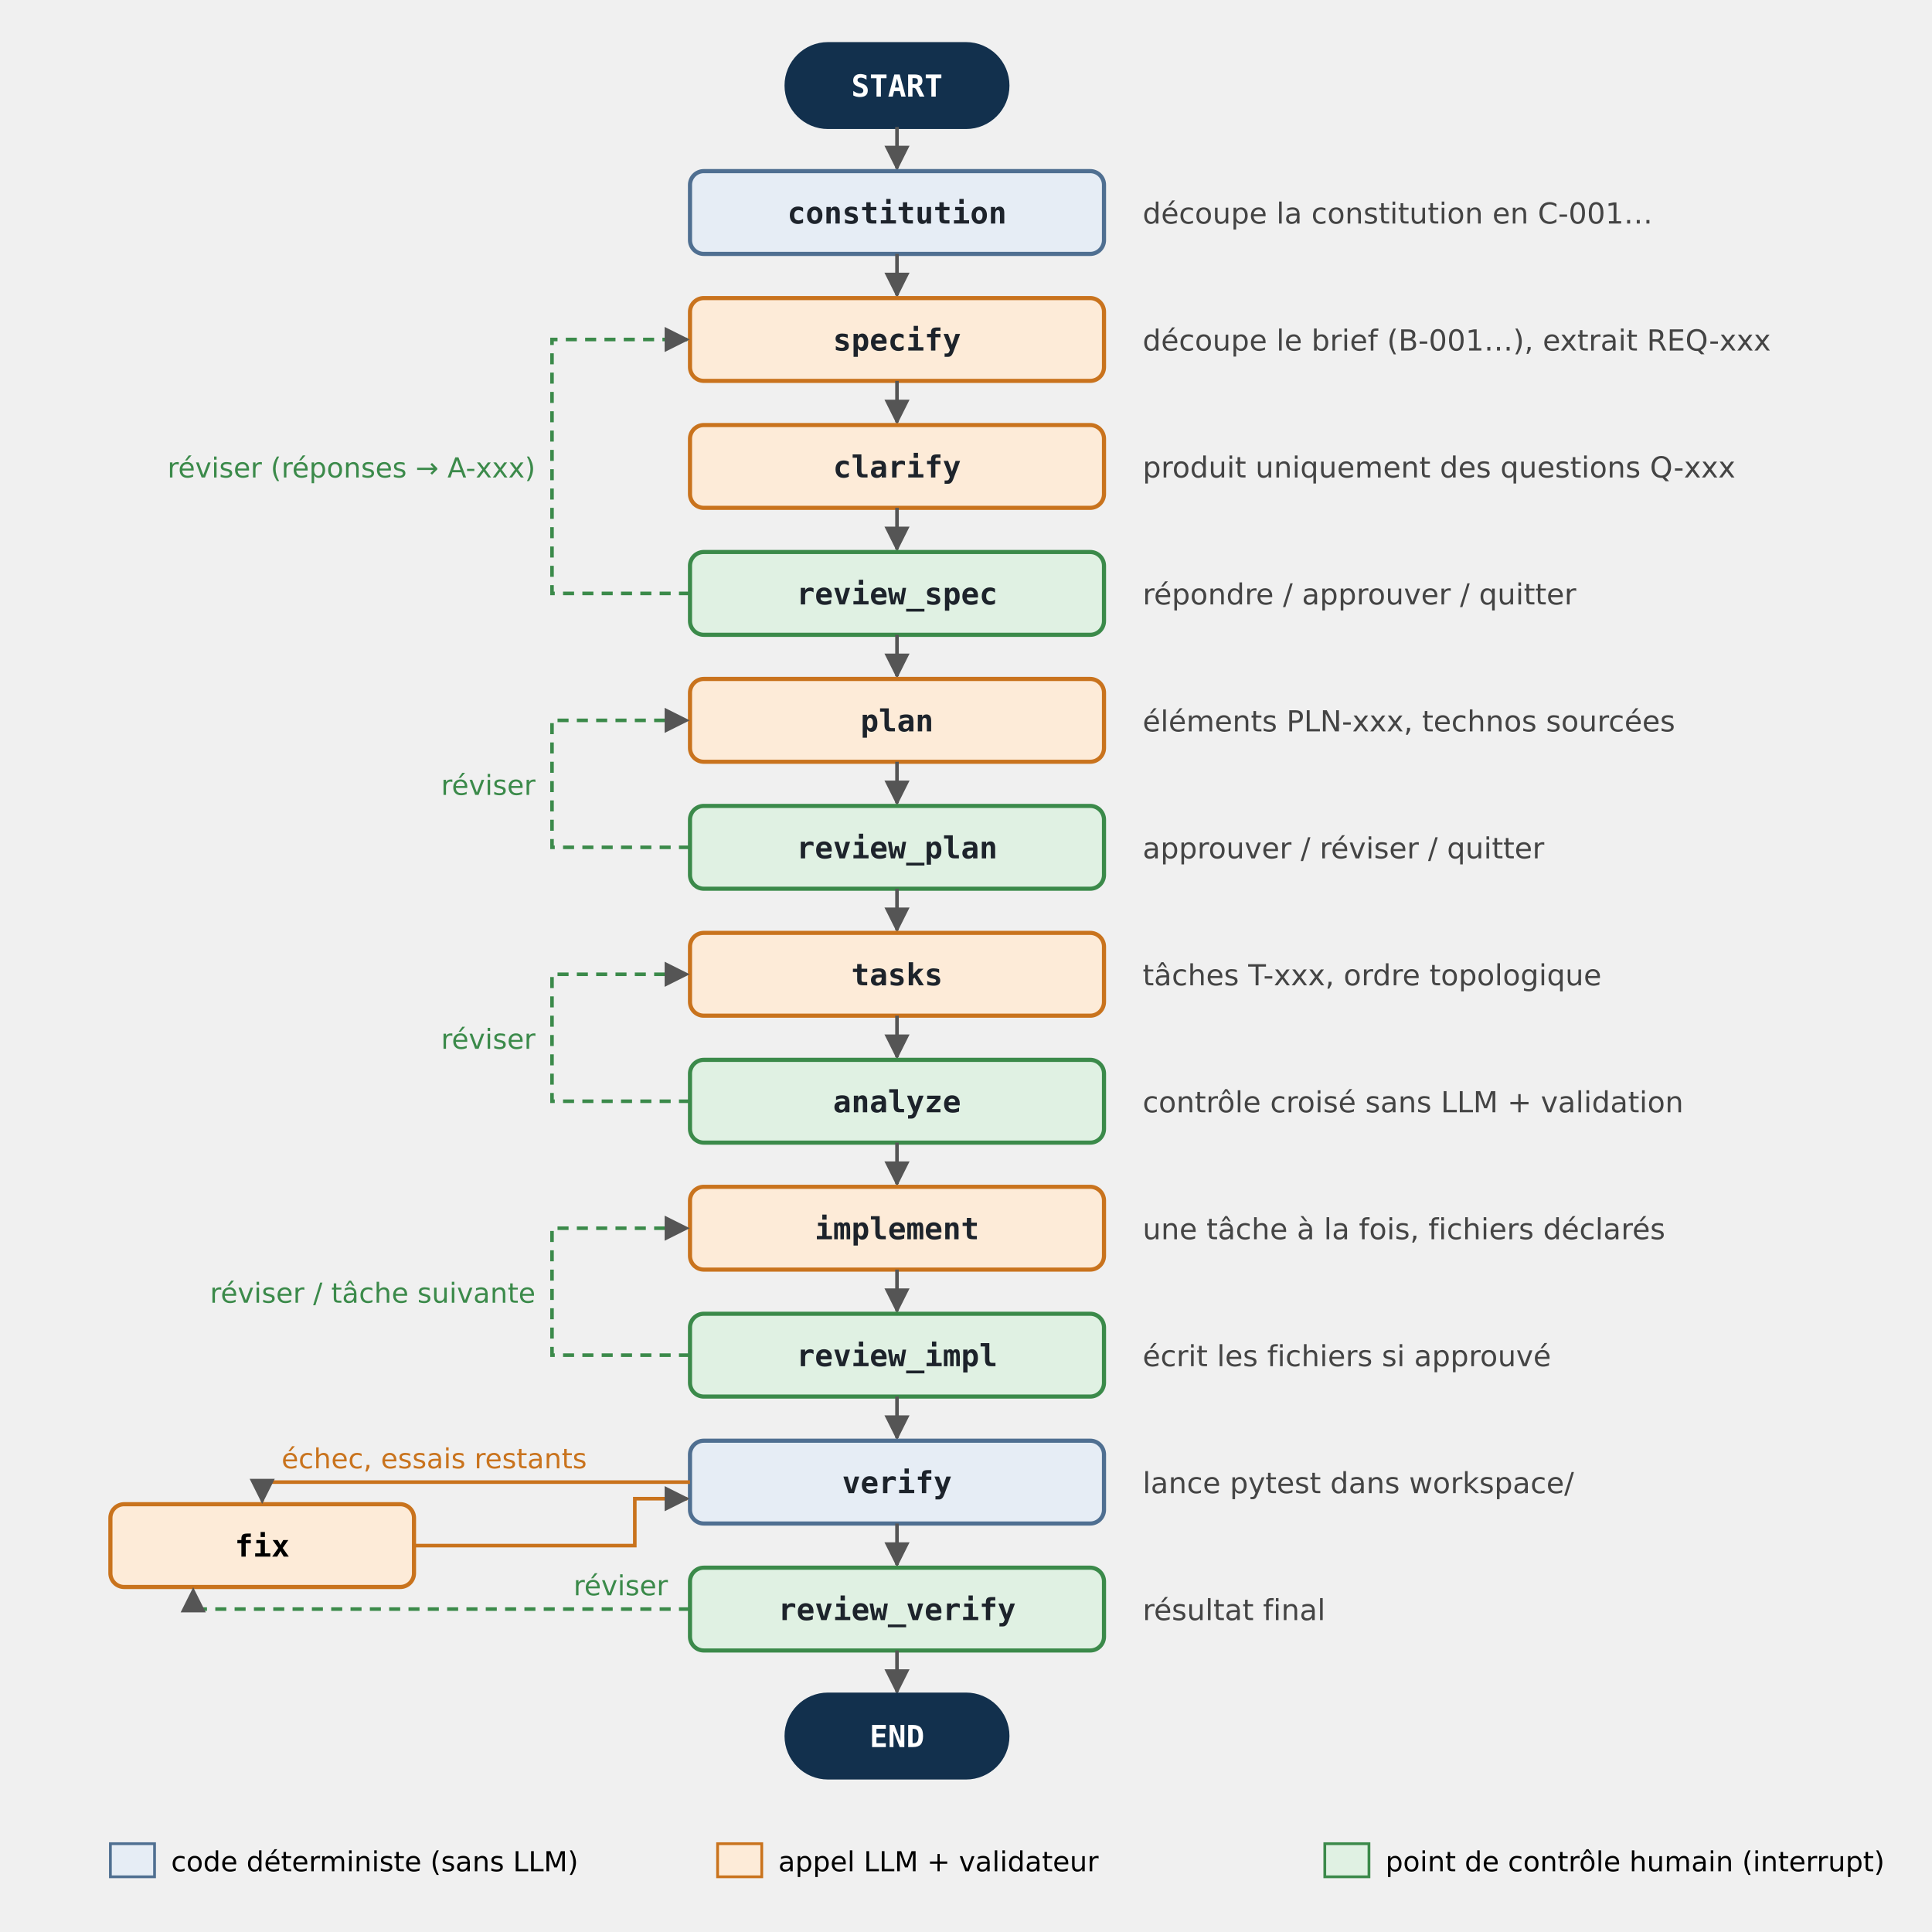
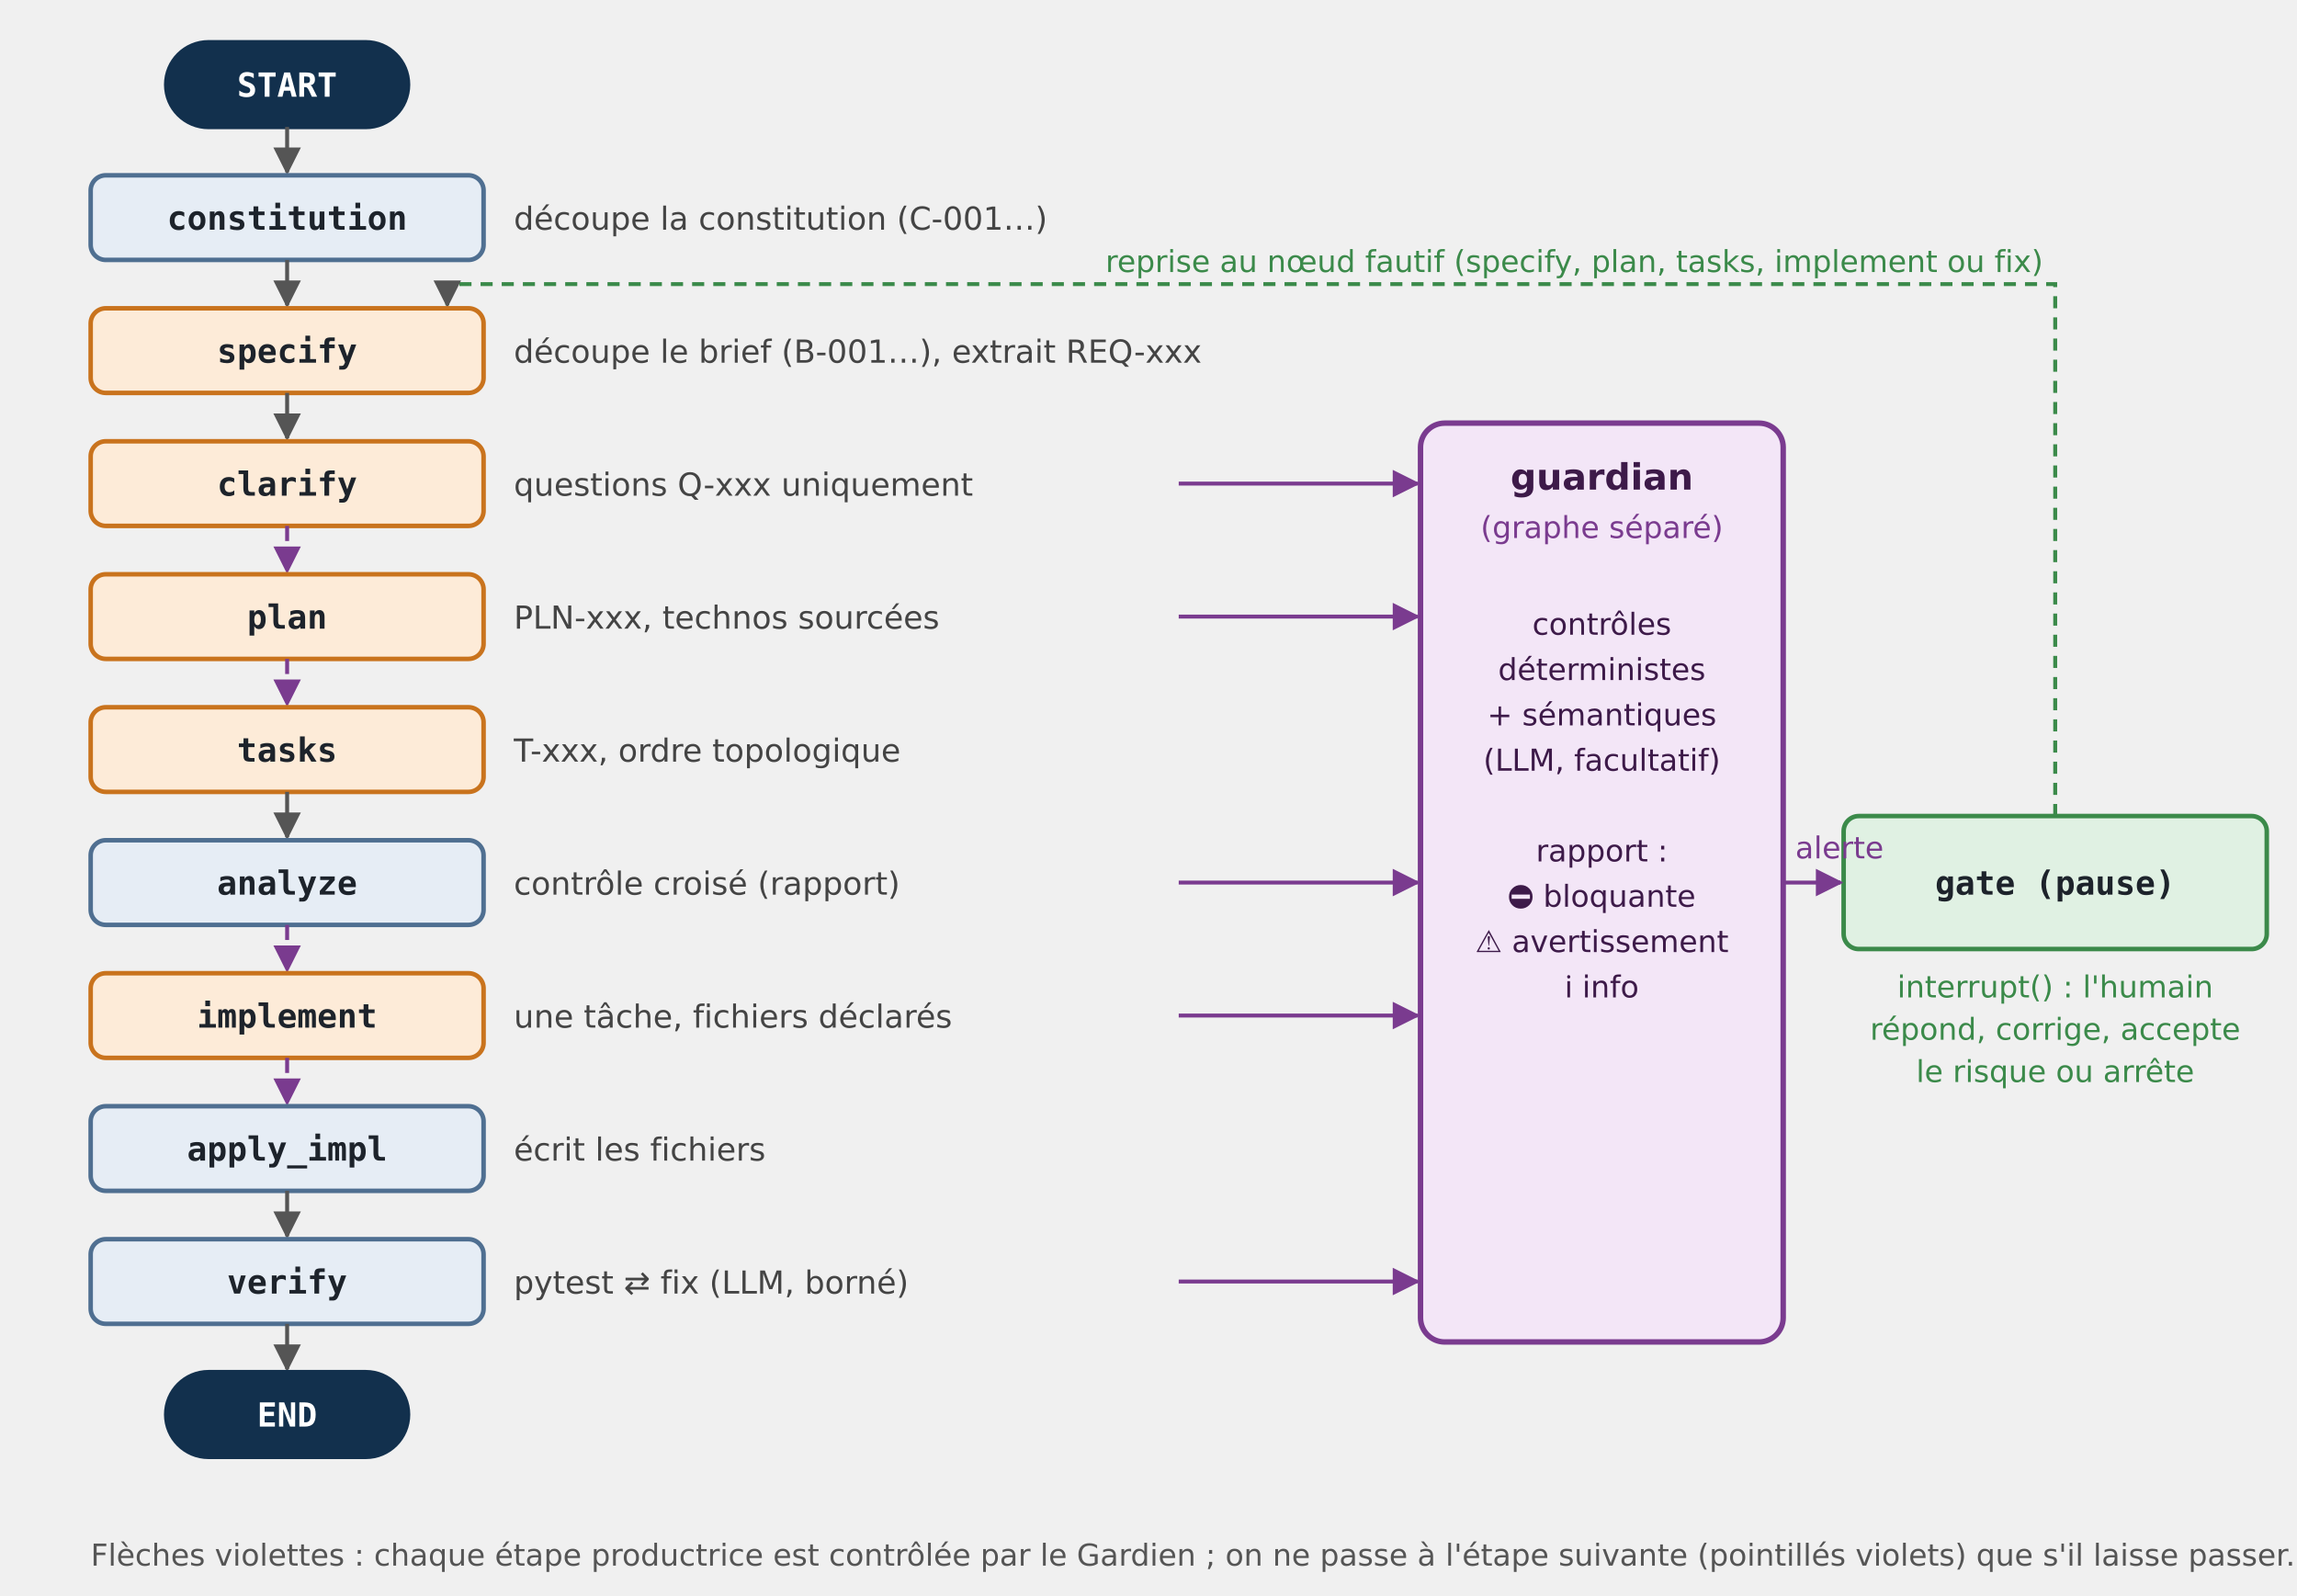
- <svg xmlns="http://www.w3.org/2000/svg" viewBox="0 0 700 700" font-family="DejaVu Sans, sans-serif" font-size="11">
+ <svg xmlns="http://www.w3.org/2000/svg" viewBox="0 0 760 528" font-family="DejaVu Sans, sans-serif" font-size="11">
  <defs>
    <marker id="a" viewBox="0 0 10 10" refX="9" refY="5" markerWidth="7" markerHeight="7" orient="auto">
      <path d="M0,0 L10,5 L0,10 z" fill="#555" />
    </marker>
+     <marker id="p" viewBox="0 0 10 10" refX="9" refY="5" markerWidth="7" markerHeight="7" orient="auto">
+       <path d="M0,0 L10,5 L0,10 z" fill="#7a3b8f" />
+     </marker>
  </defs>
-   <rect x="285.0" y="16" width="80" height="30" rx="15" fill="#12304d" stroke="#12304d" stroke-width="1.5" />
-   <text x="325.0" y="35" text-anchor="middle" fill="#fff" font-family="DejaVu Sans Mono, monospace" font-weight="bold">START</text>
-   <line x1="325.0" y1="46" x2="325.0" y2="61" stroke="#555" stroke-width="1.3" marker-end="url(#a)" />
-   <rect x="250.0" y="62" width="150" height="30" rx="5" fill="#e6edf5" stroke="#4f6f91" stroke-width="1.5" />
-   <text x="325.0" y="81" text-anchor="middle" fill="#1d232b" font-family="DejaVu Sans Mono, monospace" font-weight="bold">constitution</text>
-   <text x="414" y="81" fill="#444" font-size="10.5">découpe la constitution en C-001…</text>
-   <line x1="325.0" y1="92" x2="325.0" y2="107" stroke="#555" stroke-width="1.3" marker-end="url(#a)" />
-   <rect x="250.0" y="108" width="150" height="30" rx="5" fill="#fdebd8" stroke="#c9731d" stroke-width="1.5" />
-   <text x="325.0" y="127" text-anchor="middle" fill="#1d232b" font-family="DejaVu Sans Mono, monospace" font-weight="bold">specify</text>
-   <text x="414" y="127" fill="#444" font-size="10.5">découpe le brief (B-001…), extrait REQ-xxx</text>
-   <line x1="325.0" y1="138" x2="325.0" y2="153" stroke="#555" stroke-width="1.3" marker-end="url(#a)" />
-   <rect x="250.0" y="154" width="150" height="30" rx="5" fill="#fdebd8" stroke="#c9731d" stroke-width="1.5" />
-   <text x="325.0" y="173" text-anchor="middle" fill="#1d232b" font-family="DejaVu Sans Mono, monospace" font-weight="bold">clarify</text>
-   <text x="414" y="173" fill="#444" font-size="10.5">produit uniquement des questions Q-xxx</text>
-   <line x1="325.0" y1="184" x2="325.0" y2="199" stroke="#555" stroke-width="1.3" marker-end="url(#a)" />
-   <rect x="250.0" y="200" width="150" height="30" rx="5" fill="#e0f1e3" stroke="#3b8a4a" stroke-width="1.5" />
-   <text x="325.0" y="219" text-anchor="middle" fill="#1d232b" font-family="DejaVu Sans Mono, monospace" font-weight="bold">review_spec</text>
-   <text x="414" y="219" fill="#444" font-size="10.5">répondre / approuver / quitter</text>
-   <line x1="325.0" y1="230" x2="325.0" y2="245" stroke="#555" stroke-width="1.3" marker-end="url(#a)" />
-   <rect x="250.0" y="246" width="150" height="30" rx="5" fill="#fdebd8" stroke="#c9731d" stroke-width="1.5" />
-   <text x="325.0" y="265" text-anchor="middle" fill="#1d232b" font-family="DejaVu Sans Mono, monospace" font-weight="bold">plan</text>
-   <text x="414" y="265" fill="#444" font-size="10.5">éléments PLN-xxx, technos sourcées</text>
-   <line x1="325.0" y1="276" x2="325.0" y2="291" stroke="#555" stroke-width="1.3" marker-end="url(#a)" />
-   <rect x="250.0" y="292" width="150" height="30" rx="5" fill="#e0f1e3" stroke="#3b8a4a" stroke-width="1.5" />
-   <text x="325.0" y="311" text-anchor="middle" fill="#1d232b" font-family="DejaVu Sans Mono, monospace" font-weight="bold">review_plan</text>
-   <text x="414" y="311" fill="#444" font-size="10.5">approuver / réviser / quitter</text>
-   <line x1="325.0" y1="322" x2="325.0" y2="337" stroke="#555" stroke-width="1.3" marker-end="url(#a)" />
-   <rect x="250.0" y="338" width="150" height="30" rx="5" fill="#fdebd8" stroke="#c9731d" stroke-width="1.5" />
-   <text x="325.0" y="357" text-anchor="middle" fill="#1d232b" font-family="DejaVu Sans Mono, monospace" font-weight="bold">tasks</text>
-   <text x="414" y="357" fill="#444" font-size="10.5">tâches T-xxx, ordre topologique</text>
-   <line x1="325.0" y1="368" x2="325.0" y2="383" stroke="#555" stroke-width="1.3" marker-end="url(#a)" />
-   <rect x="250.0" y="384" width="150" height="30" rx="5" fill="#e0f1e3" stroke="#3b8a4a" stroke-width="1.5" />
-   <text x="325.0" y="403" text-anchor="middle" fill="#1d232b" font-family="DejaVu Sans Mono, monospace" font-weight="bold">analyze</text>
-   <text x="414" y="403" fill="#444" font-size="10.5">contrôle croisé sans LLM + validation</text>
-   <line x1="325.0" y1="414" x2="325.0" y2="429" stroke="#555" stroke-width="1.3" marker-end="url(#a)" />
-   <rect x="250.0" y="430" width="150" height="30" rx="5" fill="#fdebd8" stroke="#c9731d" stroke-width="1.5" />
-   <text x="325.0" y="449" text-anchor="middle" fill="#1d232b" font-family="DejaVu Sans Mono, monospace" font-weight="bold">implement</text>
-   <text x="414" y="449" fill="#444" font-size="10.5">une tâche à la fois, fichiers déclarés</text>
-   <line x1="325.0" y1="460" x2="325.0" y2="475" stroke="#555" stroke-width="1.3" marker-end="url(#a)" />
-   <rect x="250.0" y="476" width="150" height="30" rx="5" fill="#e0f1e3" stroke="#3b8a4a" stroke-width="1.5" />
-   <text x="325.0" y="495" text-anchor="middle" fill="#1d232b" font-family="DejaVu Sans Mono, monospace" font-weight="bold">review_impl</text>
-   <text x="414" y="495" fill="#444" font-size="10.5">écrit les fichiers si approuvé</text>
-   <line x1="325.0" y1="506" x2="325.0" y2="521" stroke="#555" stroke-width="1.3" marker-end="url(#a)" />
-   <rect x="250.0" y="522" width="150" height="30" rx="5" fill="#e6edf5" stroke="#4f6f91" stroke-width="1.5" />
-   <text x="325.0" y="541" text-anchor="middle" fill="#1d232b" font-family="DejaVu Sans Mono, monospace" font-weight="bold">verify</text>
-   <text x="414" y="541" fill="#444" font-size="10.5">lance pytest dans workspace/</text>
-   <line x1="325.0" y1="552" x2="325.0" y2="567" stroke="#555" stroke-width="1.3" marker-end="url(#a)" />
-   <rect x="250.0" y="568" width="150" height="30" rx="5" fill="#e0f1e3" stroke="#3b8a4a" stroke-width="1.5" />
-   <text x="325.0" y="587" text-anchor="middle" fill="#1d232b" font-family="DejaVu Sans Mono, monospace" font-weight="bold">review_verify</text>
-   <text x="414" y="587" fill="#444" font-size="10.5">résultat final</text>
-   <line x1="325.0" y1="598" x2="325.0" y2="613" stroke="#555" stroke-width="1.3" marker-end="url(#a)" />
-   <rect x="285.0" y="614" width="80" height="30" rx="15" fill="#12304d" stroke="#12304d" stroke-width="1.5" />
-   <text x="325.0" y="633" text-anchor="middle" fill="#fff" font-family="DejaVu Sans Mono, monospace" font-weight="bold">END</text>
-   <path d="M250,215.0 H200 V123.0 H249" fill="none" stroke="#3b8a4a" stroke-width="1.3" stroke-dasharray="4 3" marker-end="url(#a)" />
-   <text x="194" y="173.0" text-anchor="end" fill="#3b8a4a" font-size="10">réviser (réponses → A-xxx)</text>
-   <path d="M250,307.0 H200 V261.0 H249" fill="none" stroke="#3b8a4a" stroke-width="1.3" stroke-dasharray="4 3" marker-end="url(#a)" />
-   <text x="194" y="288.0" text-anchor="end" fill="#3b8a4a" font-size="10">réviser</text>
-   <path d="M250,399.0 H200 V353.0 H249" fill="none" stroke="#3b8a4a" stroke-width="1.3" stroke-dasharray="4 3" marker-end="url(#a)" />
-   <text x="194" y="380.0" text-anchor="end" fill="#3b8a4a" font-size="10">réviser</text>
-   <path d="M250,491.0 H200 V445.0 H249" fill="none" stroke="#3b8a4a" stroke-width="1.3" stroke-dasharray="4 3" marker-end="url(#a)" />
-   <text x="194" y="472.0" text-anchor="end" fill="#3b8a4a" font-size="10">réviser / tâche suivante</text>
-   <rect x="40" y="545.0" width="110" height="30" rx="5" fill="#fdebd8" stroke="#c9731d" stroke-width="1.5" />
-   <text x="95" y="564.0" text-anchor="middle" font-family="DejaVu Sans Mono, monospace" font-weight="bold">fix</text>
-   <path d="M250,537.0 H95 V544.0" fill="none" stroke="#c9731d" stroke-width="1.3" marker-end="url(#a)" />
-   <text x="102" y="532.0" fill="#c9731d" font-size="10">échec, essais restants</text>
-   <path d="M150,560.0 H230 V543.0 H249" fill="none" stroke="#c9731d" stroke-width="1.3" marker-end="url(#a)" />
-   <path d="M250,583.0 H70 V576.0" fill="none" stroke="#3b8a4a" stroke-width="1.3" stroke-dasharray="4 3" marker-end="url(#a)" />
-   <text x="242" y="578.0" text-anchor="end" fill="#3b8a4a" font-size="10">réviser</text>
-   <rect x="40" y="668" width="16" height="12" fill="#e6edf5" stroke="#4f6f91" />
-   <text x="62" y="678" font-size="10">code déterministe (sans LLM)</text>
-   <rect x="260" y="668" width="16" height="12" fill="#fdebd8" stroke="#c9731d" />
-   <text x="282" y="678" font-size="10">appel LLM + validateur</text>
-   <rect x="480" y="668" width="16" height="12" fill="#e0f1e3" stroke="#3b8a4a" />
-   <text x="502" y="678" font-size="10">point de contrôle humain (interrupt)</text>
+   <rect x="470" y="140" width="120" height="304" rx="8" fill="#f3e6f7" stroke="#7a3b8f" stroke-width="1.8" />
+   <text x="530.0" y="162" fill="#3d1a49" font-size="12" text-anchor="middle" font-weight="bold">guardian</text>
+   <text x="530.0" y="178" fill="#7a3b8f" font-size="10" text-anchor="middle" font-weight="normal">(graphe séparé)</text>
+   <text x="530.0" y="210" fill="#3d1a49" font-size="10" text-anchor="middle" font-weight="normal">contrôles</text>
+   <text x="530.0" y="225" fill="#3d1a49" font-size="10" text-anchor="middle" font-weight="normal">déterministes</text>
+   <text x="530.0" y="240" fill="#3d1a49" font-size="10" text-anchor="middle" font-weight="normal">+ sémantiques</text>
+   <text x="530.0" y="255" fill="#3d1a49" font-size="10" text-anchor="middle" font-weight="normal">(LLM, facultatif)</text>
+   <text x="530.0" y="270" fill="#3d1a49" font-size="10" text-anchor="middle" font-weight="normal" />
+   <text x="530.0" y="285" fill="#3d1a49" font-size="10" text-anchor="middle" font-weight="normal">rapport :</text>
+   <text x="530.0" y="300" fill="#3d1a49" font-size="10" text-anchor="middle" font-weight="normal">⛔ bloquante</text>
+   <text x="530.0" y="315" fill="#3d1a49" font-size="10" text-anchor="middle" font-weight="normal">⚠️ avertissement</text>
+   <text x="530.0" y="330" fill="#3d1a49" font-size="10" text-anchor="middle" font-weight="normal">ℹ️ info</text>
+   <rect x="610" y="270.0" width="140" height="44" rx="5" fill="#e0f1e3" stroke="#3b8a4a" stroke-width="1.5" />
+   <text x="680.0" y="296.0" text-anchor="middle" fill="#1d232b" font-family="DejaVu Sans Mono, monospace" font-weight="bold">gate (pause)</text>
+   <text x="680" y="330.0" fill="#3b8a4a" font-size="10" text-anchor="middle" font-weight="normal">interrupt() : l'humain</text>
+   <text x="680" y="344.0" fill="#3b8a4a" font-size="10" text-anchor="middle" font-weight="normal">répond, corrige, accepte</text>
+   <text x="680" y="358.0" fill="#3b8a4a" font-size="10" text-anchor="middle" font-weight="normal">le risque ou arrête</text>
+   <line x1="590" y1="292.0" x2="609" y2="292.0" stroke="#7a3b8f" stroke-width="1.3" marker-end="url(#p)" />
+   <text x="594" y="284.0" fill="#7a3b8f" font-size="10" text-anchor="start" font-weight="normal">alerte</text>
+   <path d="M680,270.0 V94 H148 V101" fill="none" stroke="#3b8a4a" stroke-width="1.3" stroke-dasharray="4 3" marker-end="url(#a)" />
+   <text x="676" y="90" fill="#3b8a4a" font-size="10" text-anchor="end" font-weight="normal">reprise au nœud fautif (specify, plan, tasks, implement ou fix)</text>
+   <rect x="55.0" y="14" width="80" height="28" rx="14" fill="#12304d" stroke="#12304d" stroke-width="1.5" />
+   <text x="95.0" y="32.0" text-anchor="middle" fill="#fff" font-family="DejaVu Sans Mono, monospace" font-weight="bold">START</text>
+   <line x1="95.0" y1="42" x2="95.0" y2="57" stroke="#555" stroke-width="1.3" marker-end="url(#a)" />
+   <rect x="30.0" y="58" width="130" height="28" rx="5" fill="#e6edf5" stroke="#4f6f91" stroke-width="1.5" />
+   <text x="95.0" y="76.0" text-anchor="middle" fill="#1d232b" font-family="DejaVu Sans Mono, monospace" font-weight="bold">constitution</text>
+   <text x="170" y="76" fill="#444" font-size="10.5" text-anchor="start" font-weight="normal">découpe la constitution (C-001…)</text>
+   <line x1="95.0" y1="86" x2="95.0" y2="101" stroke="#555" stroke-width="1.3" marker-end="url(#a)" />
+   <rect x="30.0" y="102" width="130" height="28" rx="5" fill="#fdebd8" stroke="#c9731d" stroke-width="1.5" />
+   <text x="95.0" y="120.0" text-anchor="middle" fill="#1d232b" font-family="DejaVu Sans Mono, monospace" font-weight="bold">specify</text>
+   <text x="170" y="120" fill="#444" font-size="10.5" text-anchor="start" font-weight="normal">découpe le brief (B-001…), extrait REQ-xxx</text>
+   <line x1="95.0" y1="130" x2="95.0" y2="145" stroke="#555" stroke-width="1.3" marker-end="url(#a)" />
+   <rect x="30.0" y="146" width="130" height="28" rx="5" fill="#fdebd8" stroke="#c9731d" stroke-width="1.5" />
+   <text x="95.0" y="164.0" text-anchor="middle" fill="#1d232b" font-family="DejaVu Sans Mono, monospace" font-weight="bold">clarify</text>
+   <text x="170" y="164" fill="#444" font-size="10.5" text-anchor="start" font-weight="normal">questions Q-xxx uniquement</text>
+   <line x1="390" y1="160.0" x2="469" y2="160.0" stroke="#7a3b8f" stroke-width="1.3" marker-end="url(#p)" />
+   <line x1="95.0" y1="174" x2="95.0" y2="189" stroke="#7a3b8f" stroke-width="1.3" stroke-dasharray="5 3" marker-end="url(#p)" />
+   <rect x="30.0" y="190" width="130" height="28" rx="5" fill="#fdebd8" stroke="#c9731d" stroke-width="1.5" />
+   <text x="95.0" y="208.0" text-anchor="middle" fill="#1d232b" font-family="DejaVu Sans Mono, monospace" font-weight="bold">plan</text>
+   <text x="170" y="208" fill="#444" font-size="10.5" text-anchor="start" font-weight="normal">PLN-xxx, technos sourcées</text>
+   <line x1="390" y1="204.0" x2="469" y2="204.0" stroke="#7a3b8f" stroke-width="1.3" marker-end="url(#p)" />
+   <line x1="95.0" y1="218" x2="95.0" y2="233" stroke="#7a3b8f" stroke-width="1.3" stroke-dasharray="5 3" marker-end="url(#p)" />
+   <rect x="30.0" y="234" width="130" height="28" rx="5" fill="#fdebd8" stroke="#c9731d" stroke-width="1.5" />
+   <text x="95.0" y="252.0" text-anchor="middle" fill="#1d232b" font-family="DejaVu Sans Mono, monospace" font-weight="bold">tasks</text>
+   <text x="170" y="252" fill="#444" font-size="10.5" text-anchor="start" font-weight="normal">T-xxx, ordre topologique</text>
+   <line x1="95.0" y1="262" x2="95.0" y2="277" stroke="#555" stroke-width="1.3" marker-end="url(#a)" />
+   <rect x="30.0" y="278" width="130" height="28" rx="5" fill="#e6edf5" stroke="#4f6f91" stroke-width="1.5" />
+   <text x="95.0" y="296.0" text-anchor="middle" fill="#1d232b" font-family="DejaVu Sans Mono, monospace" font-weight="bold">analyze</text>
+   <text x="170" y="296" fill="#444" font-size="10.5" text-anchor="start" font-weight="normal">contrôle croisé (rapport)</text>
+   <line x1="390" y1="292.0" x2="469" y2="292.0" stroke="#7a3b8f" stroke-width="1.3" marker-end="url(#p)" />
+   <line x1="95.0" y1="306" x2="95.0" y2="321" stroke="#7a3b8f" stroke-width="1.3" stroke-dasharray="5 3" marker-end="url(#p)" />
+   <rect x="30.0" y="322" width="130" height="28" rx="5" fill="#fdebd8" stroke="#c9731d" stroke-width="1.5" />
+   <text x="95.0" y="340.0" text-anchor="middle" fill="#1d232b" font-family="DejaVu Sans Mono, monospace" font-weight="bold">implement</text>
+   <text x="170" y="340" fill="#444" font-size="10.5" text-anchor="start" font-weight="normal">une tâche, fichiers déclarés</text>
+   <line x1="390" y1="336.0" x2="469" y2="336.0" stroke="#7a3b8f" stroke-width="1.3" marker-end="url(#p)" />
+   <line x1="95.0" y1="350" x2="95.0" y2="365" stroke="#7a3b8f" stroke-width="1.3" stroke-dasharray="5 3" marker-end="url(#p)" />
+   <rect x="30.0" y="366" width="130" height="28" rx="5" fill="#e6edf5" stroke="#4f6f91" stroke-width="1.5" />
+   <text x="95.0" y="384.0" text-anchor="middle" fill="#1d232b" font-family="DejaVu Sans Mono, monospace" font-weight="bold">apply_impl</text>
+   <text x="170" y="384" fill="#444" font-size="10.5" text-anchor="start" font-weight="normal">écrit les fichiers</text>
+   <line x1="95.0" y1="394" x2="95.0" y2="409" stroke="#555" stroke-width="1.3" marker-end="url(#a)" />
+   <rect x="30.0" y="410" width="130" height="28" rx="5" fill="#e6edf5" stroke="#4f6f91" stroke-width="1.5" />
+   <text x="95.0" y="428.0" text-anchor="middle" fill="#1d232b" font-family="DejaVu Sans Mono, monospace" font-weight="bold">verify</text>
+   <text x="170" y="428" fill="#444" font-size="10.5" text-anchor="start" font-weight="normal">pytest ⇄ fix (LLM, borné)</text>
+   <line x1="390" y1="424.0" x2="469" y2="424.0" stroke="#7a3b8f" stroke-width="1.3" marker-end="url(#p)" />
+   <line x1="95.0" y1="438" x2="95.0" y2="453" stroke="#555" stroke-width="1.3" marker-end="url(#a)" />
+   <rect x="55.0" y="454" width="80" height="28" rx="14" fill="#12304d" stroke="#12304d" stroke-width="1.5" />
+   <text x="95.0" y="472.0" text-anchor="middle" fill="#fff" font-family="DejaVu Sans Mono, monospace" font-weight="bold">END</text>
+   <text x="30" y="518" fill="#555" font-size="10" text-anchor="start" font-weight="normal">Flèches violettes : chaque étape productrice est contrôlée par le Gardien ; on ne passe à l'étape suivante (pointillés violets) que s'il laisse passer.</text>
</svg>
